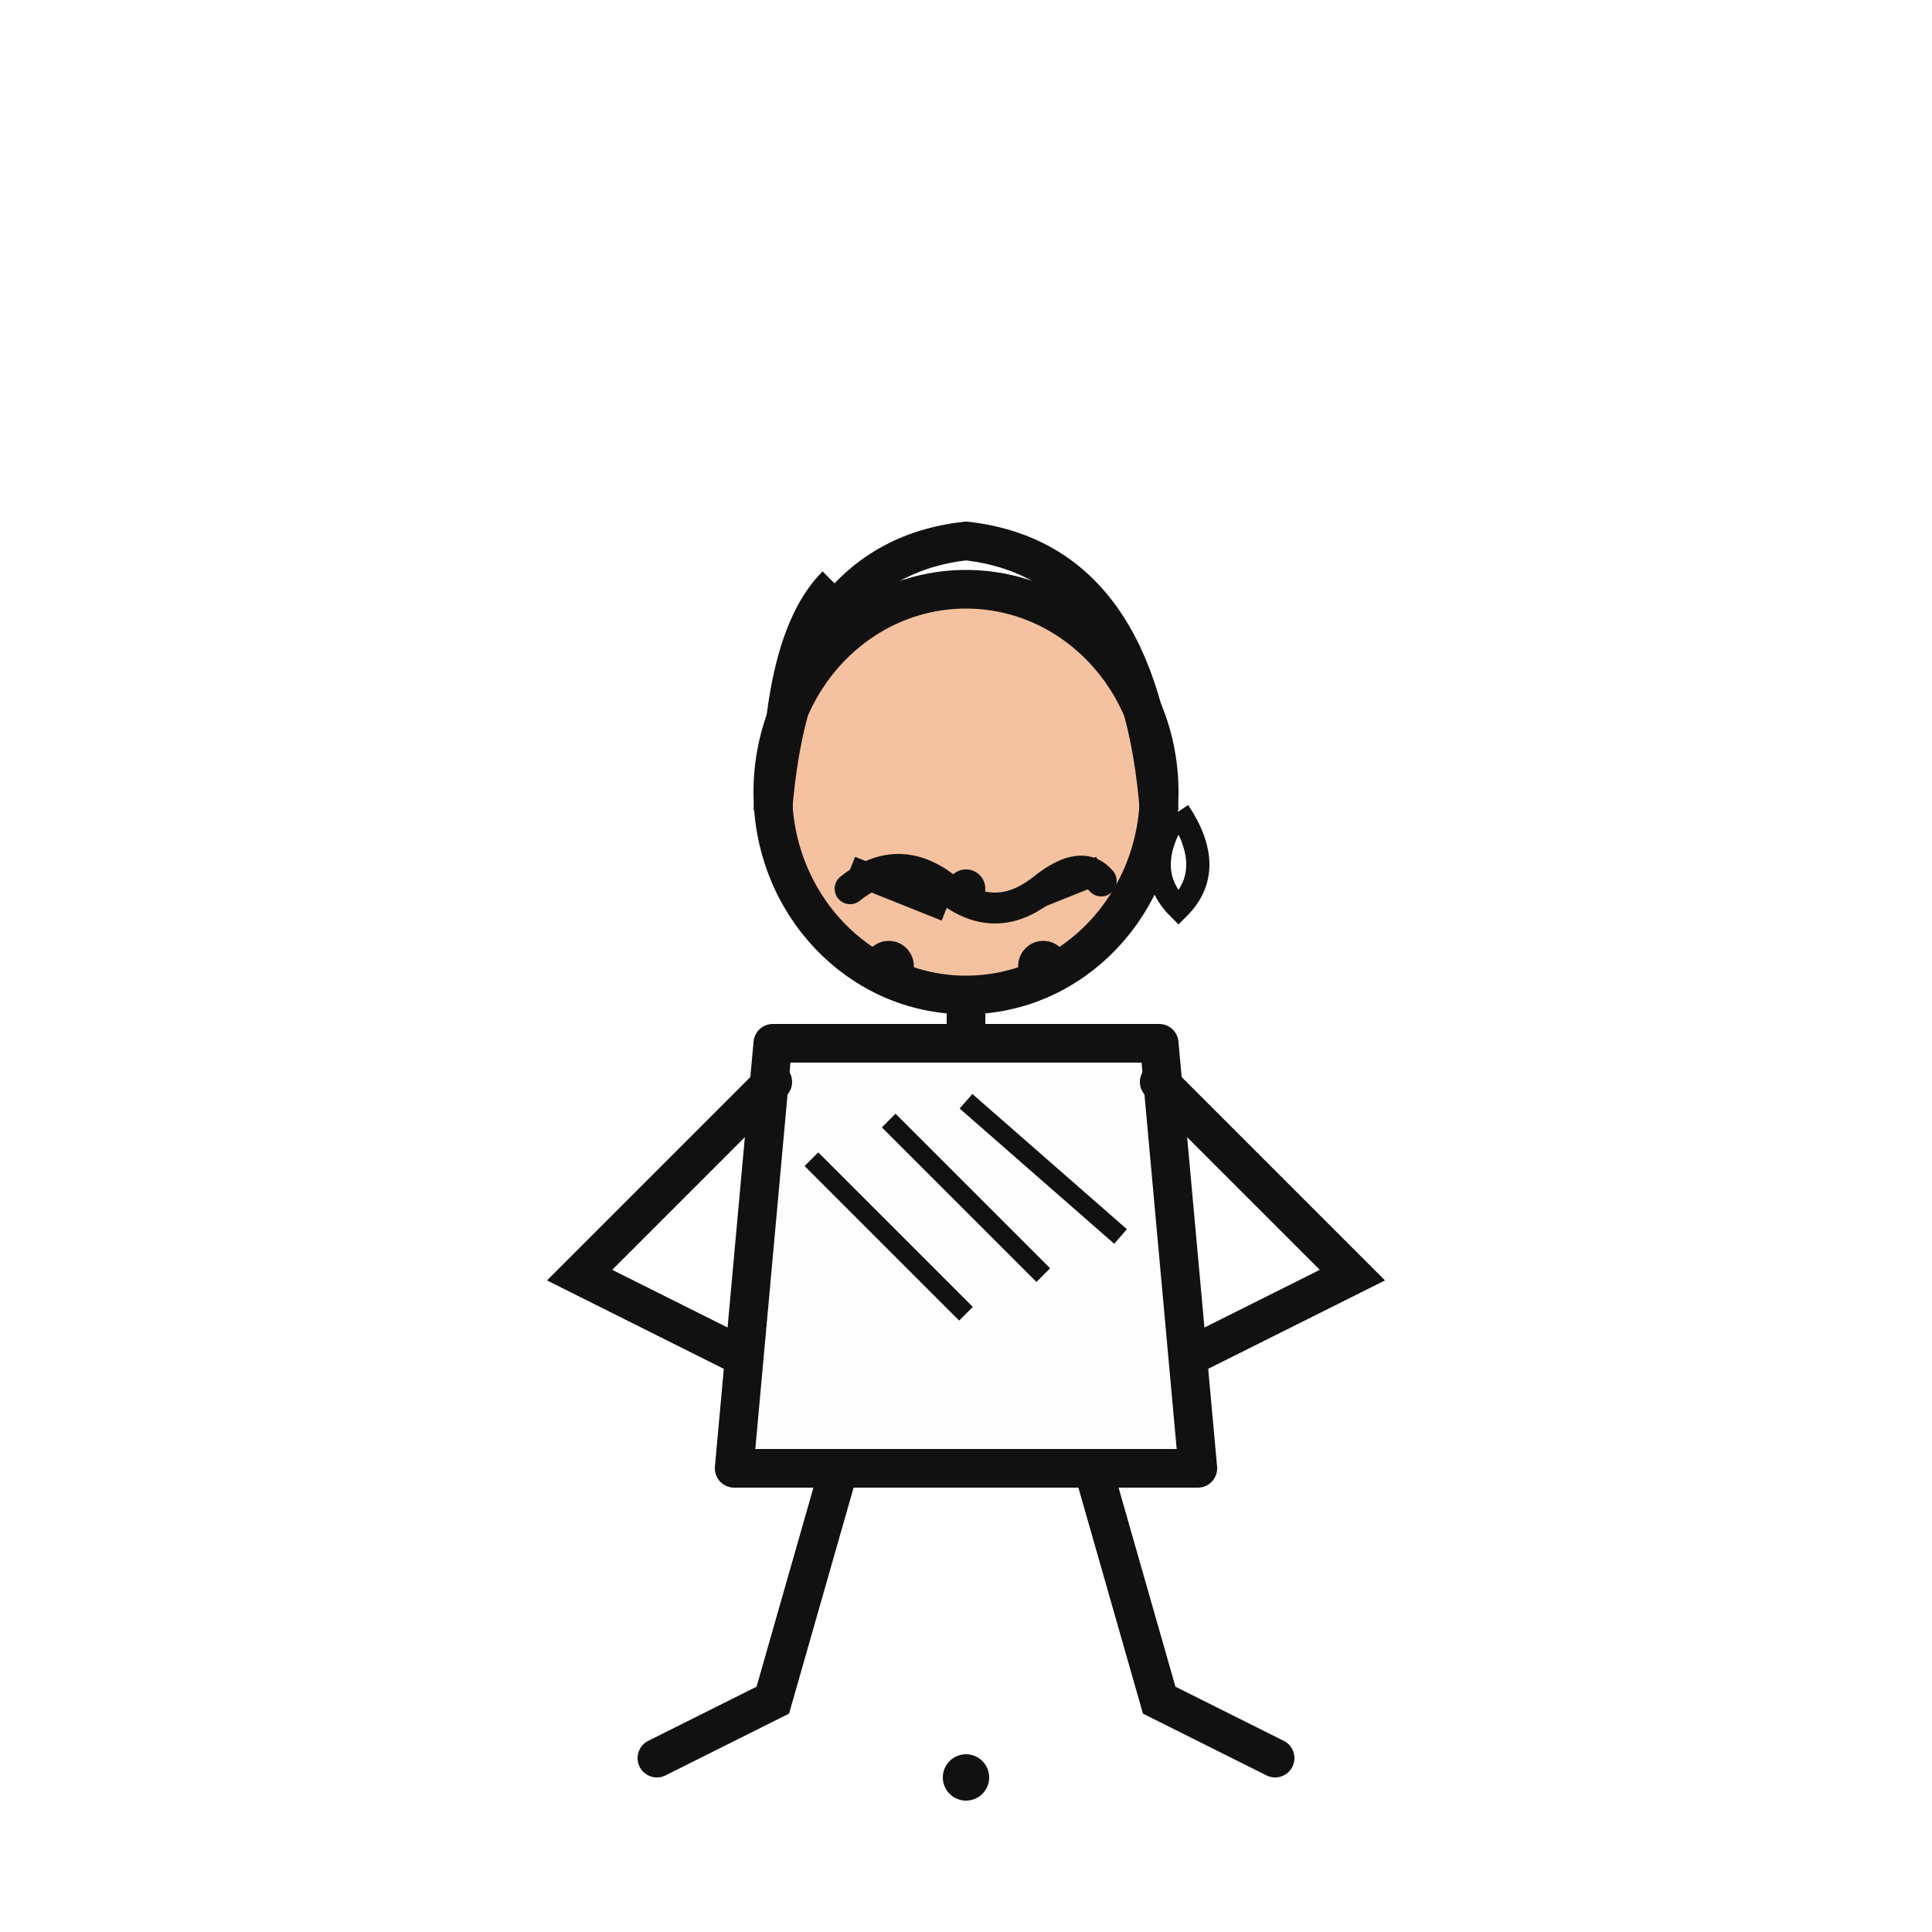
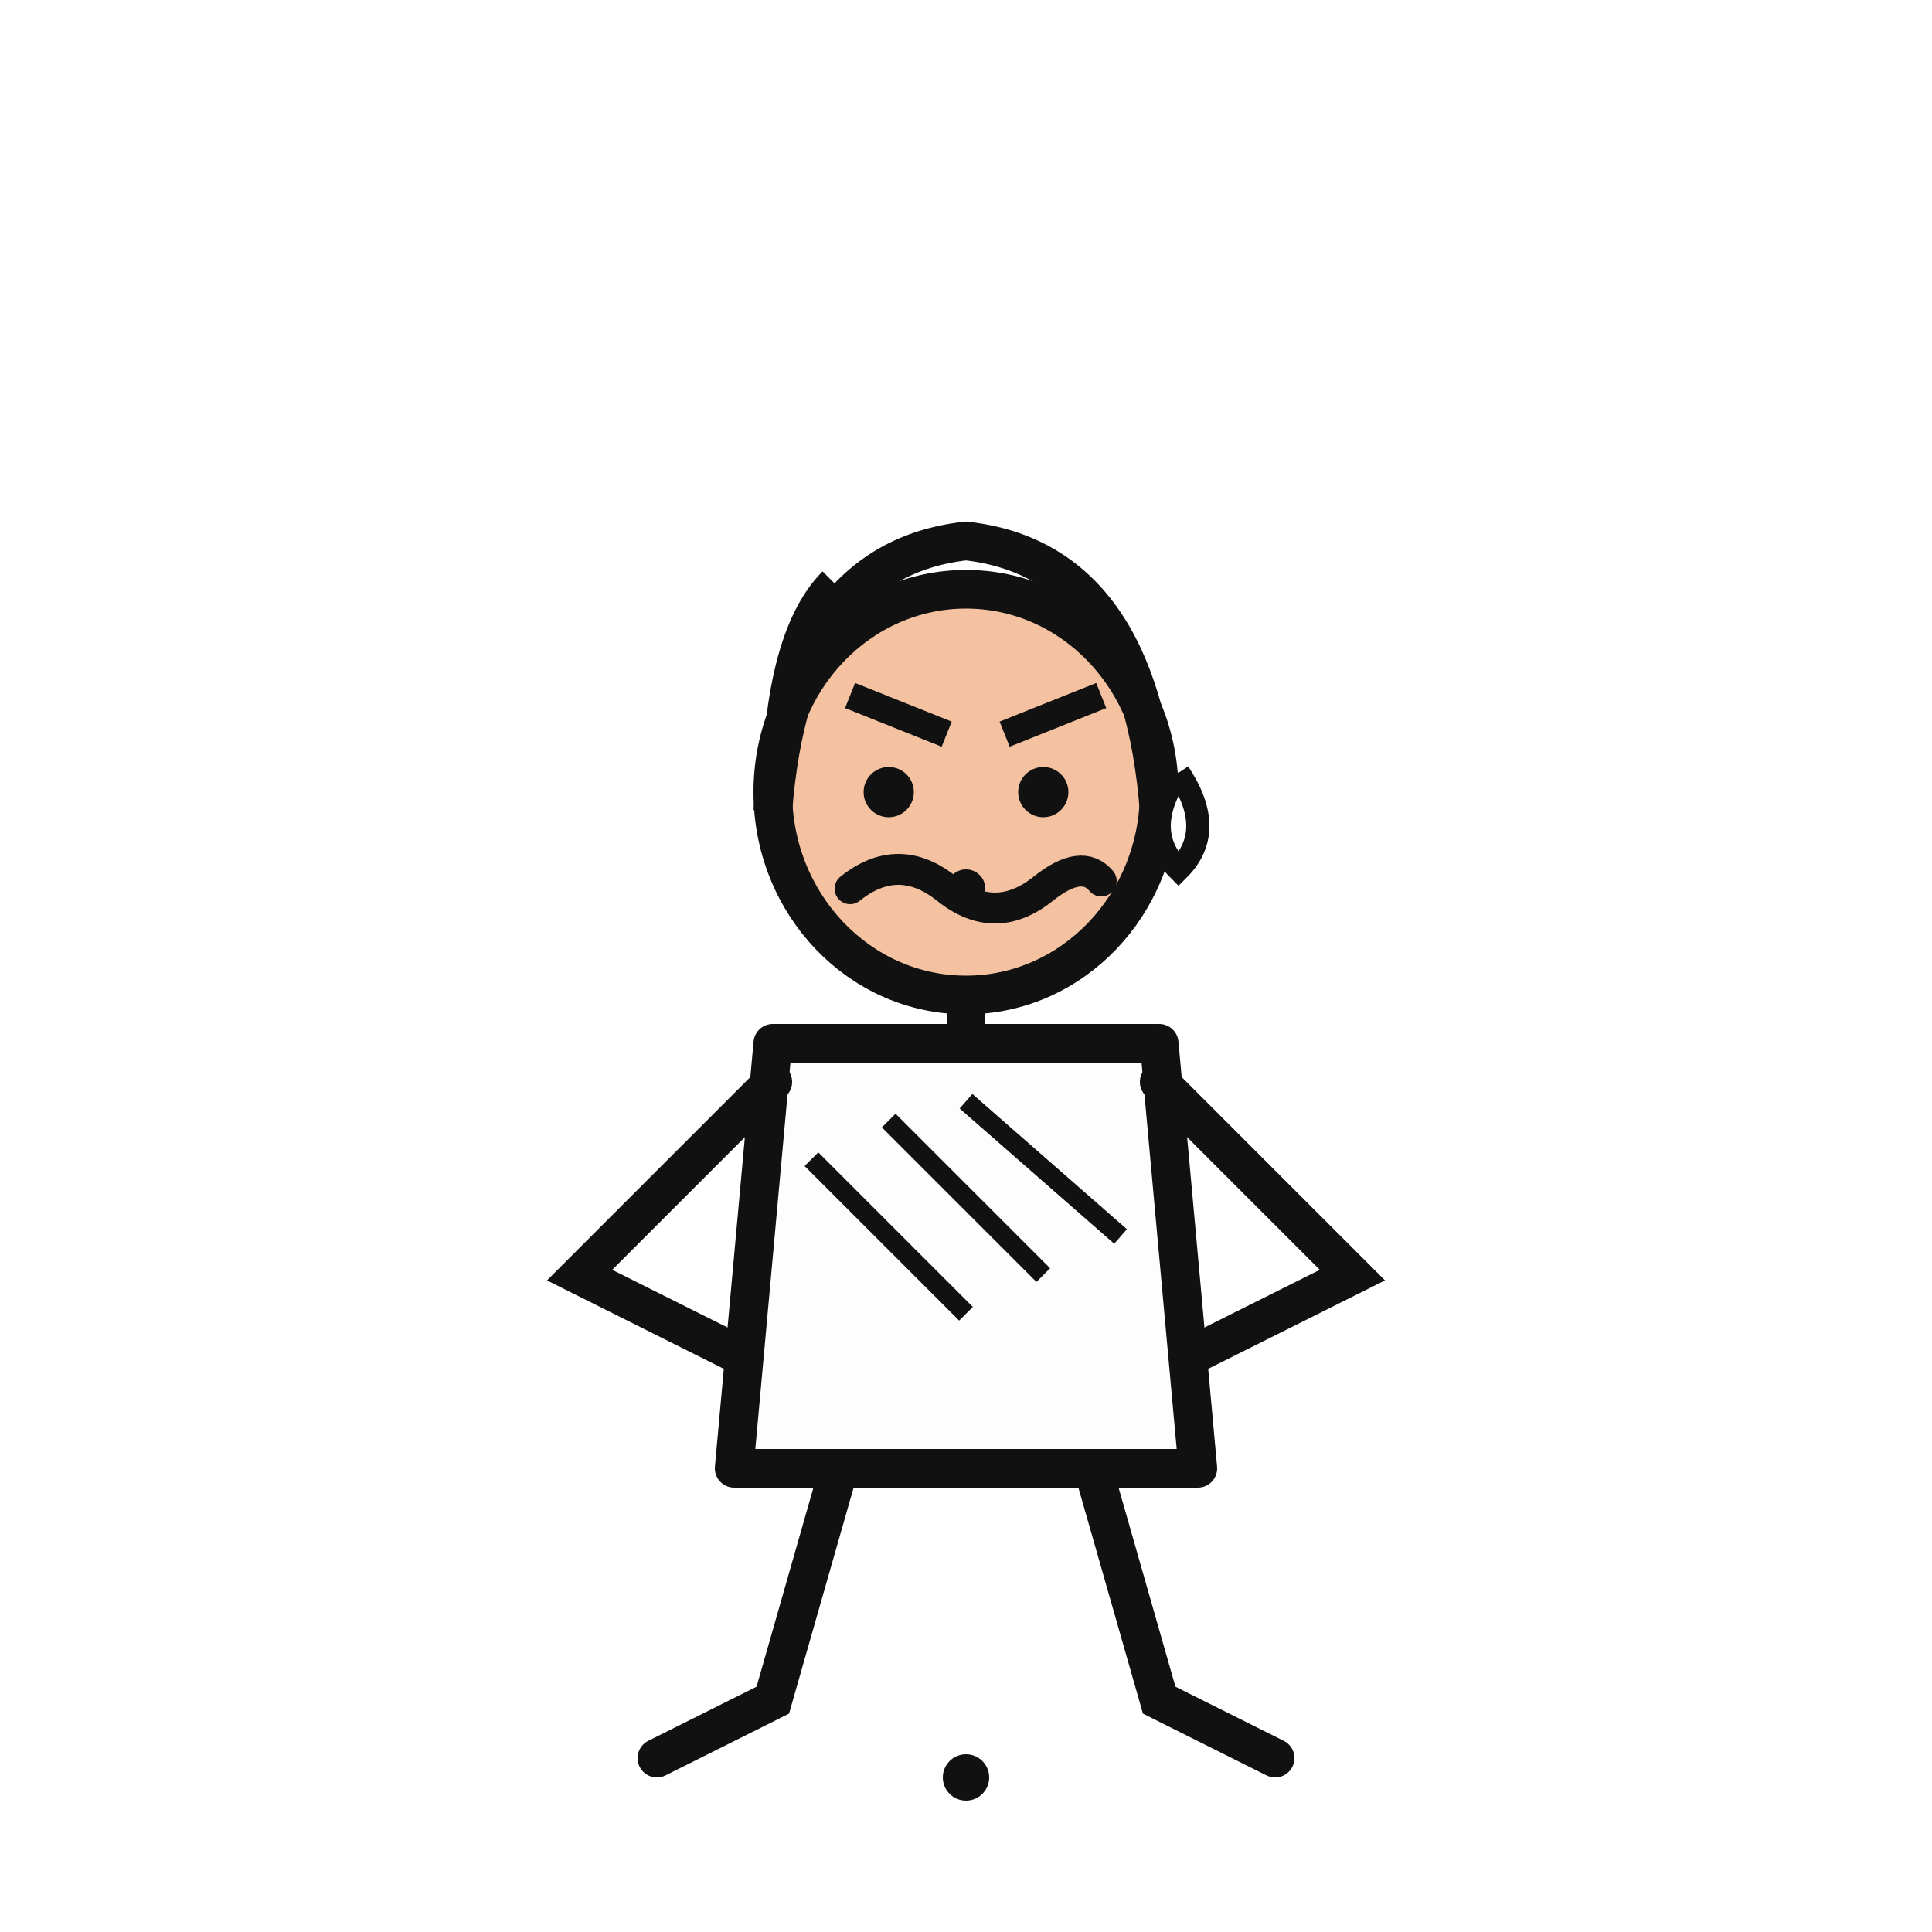
<svg xmlns="http://www.w3.org/2000/svg" viewBox="0 0 100 100" width="100" height="100">
  <path d="M 44 74 L 40 88 L 34 91" fill="none" stroke="#111" stroke-width="2" stroke-linecap="round" />
  <path d="M 56 74 L 60 88 L 66 91" fill="none" stroke="#111" stroke-width="2" stroke-linecap="round" />
  <path d="M 40 54 L 38 76 L 62 76 L 60 54 Z" fill="#fdfdfd" stroke="#111" stroke-width="2" stroke-linejoin="round" />
  <line x1="42" y1="60" x2="50" y2="68" stroke="#111" stroke-width="1" />
  <line x1="46" y1="58" x2="54" y2="66" stroke="#111" stroke-width="1" />
  <line x1="50" y1="57" x2="58" y2="64" stroke="#111" stroke-width="1" />
  <path d="M 40 56 L 30 66 L 38 70" fill="none" stroke="#111" stroke-width="2" stroke-linecap="round" />
  <path d="M 60 56 L 70 66 L 62 70" fill="none" stroke="#111" stroke-width="2" stroke-linecap="round" />
  <line x1="50" y1="54" x2="50" y2="48" stroke="#111" stroke-width="2" />
  <ellipse cx="50" cy="41" rx="10" ry="10.5" fill="#f4c2a0" stroke="#111" stroke-width="2" />
  <path d="M 40 42 Q 41 29 50 28 Q 59 29 60 42" fill="none" stroke="#111" stroke-width="2" />
  <path d="M 40 42 Q 40 33 43 30" fill="none" stroke="#111" stroke-width="1.2" />
-   <line x1="44" y1="45" x2="49" y2="47" stroke="#111" stroke-width="1.4" />
-   <line x1="57" y1="45" x2="52" y2="47" stroke="#111" stroke-width="1.4" />
-   <circle cx="46" cy="50" r="1.3" fill="#111" />
-   <circle cx="54" cy="50" r="1.3" fill="#111" />
+   <line x1="44" y1="36" x2="49" y2="38" stroke="#111" stroke-width="1.4" />
+   <line x1="57" y1="36" x2="52" y2="38" stroke="#111" stroke-width="1.4" />
+   <circle cx="46" cy="41" r="1.3" fill="#111" />
+   <circle cx="54" cy="41" r="1.3" fill="#111" />
  <path d="M 44 46 Q 46.5 44 49 46 Q 51.5 48 54 46 Q 56 44.4 57 45.6" fill="none" stroke="#111" stroke-width="1.6" stroke-linecap="round" />
-   <path d="M 61 42 Q 63 45 61 47 Q 59 45 61 42" fill="#fdfdfd" stroke="#111" stroke-width="1.2" />
+   <path d="M 61 40 Q 63 43 61 45 Q 59 43 61 40" fill="#fdfdfd" stroke="#111" stroke-width="1.2" />
  <g id="anchor-feet" data-x="50" data-y="92" transform="translate(50 92)">
    <circle cx="0" cy="0" r="1.2" fill="#111" />
  </g>
  <g id="anchor-mouth" data-x="50" data-y="46" transform="translate(50 46)">
    <circle cx="0" cy="0" r="1" fill="#111" />
  </g>
</svg>
